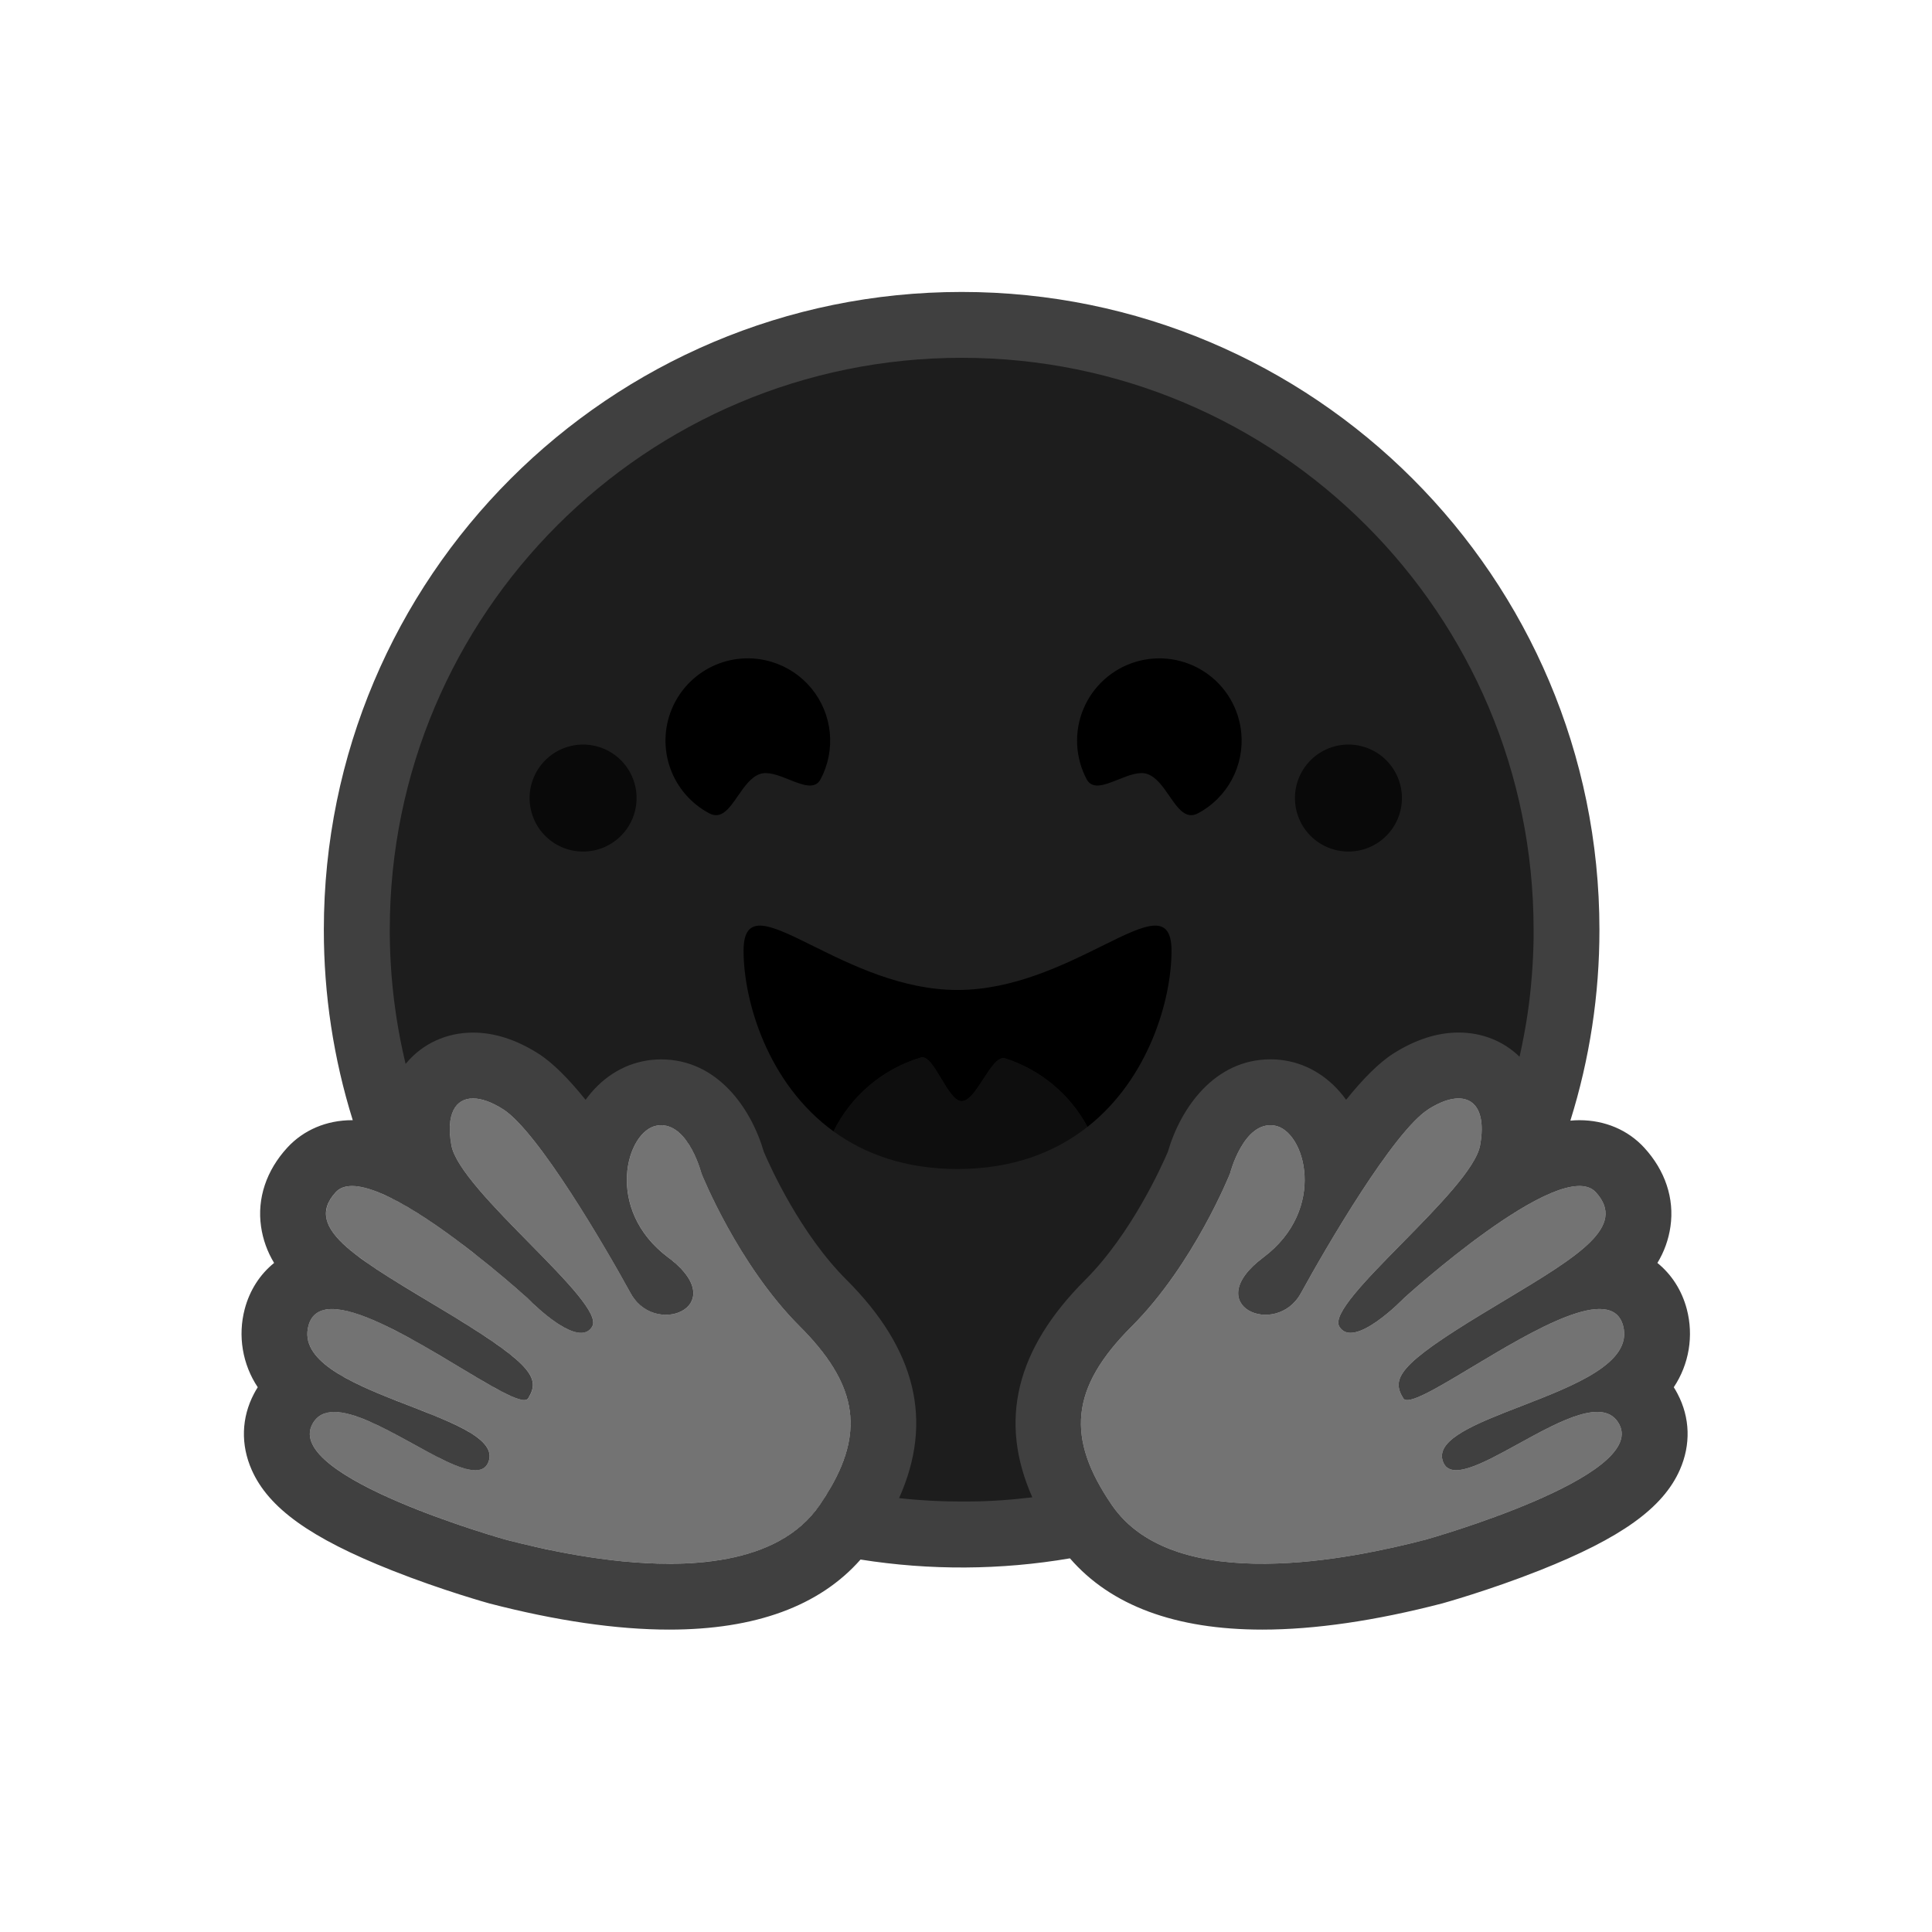
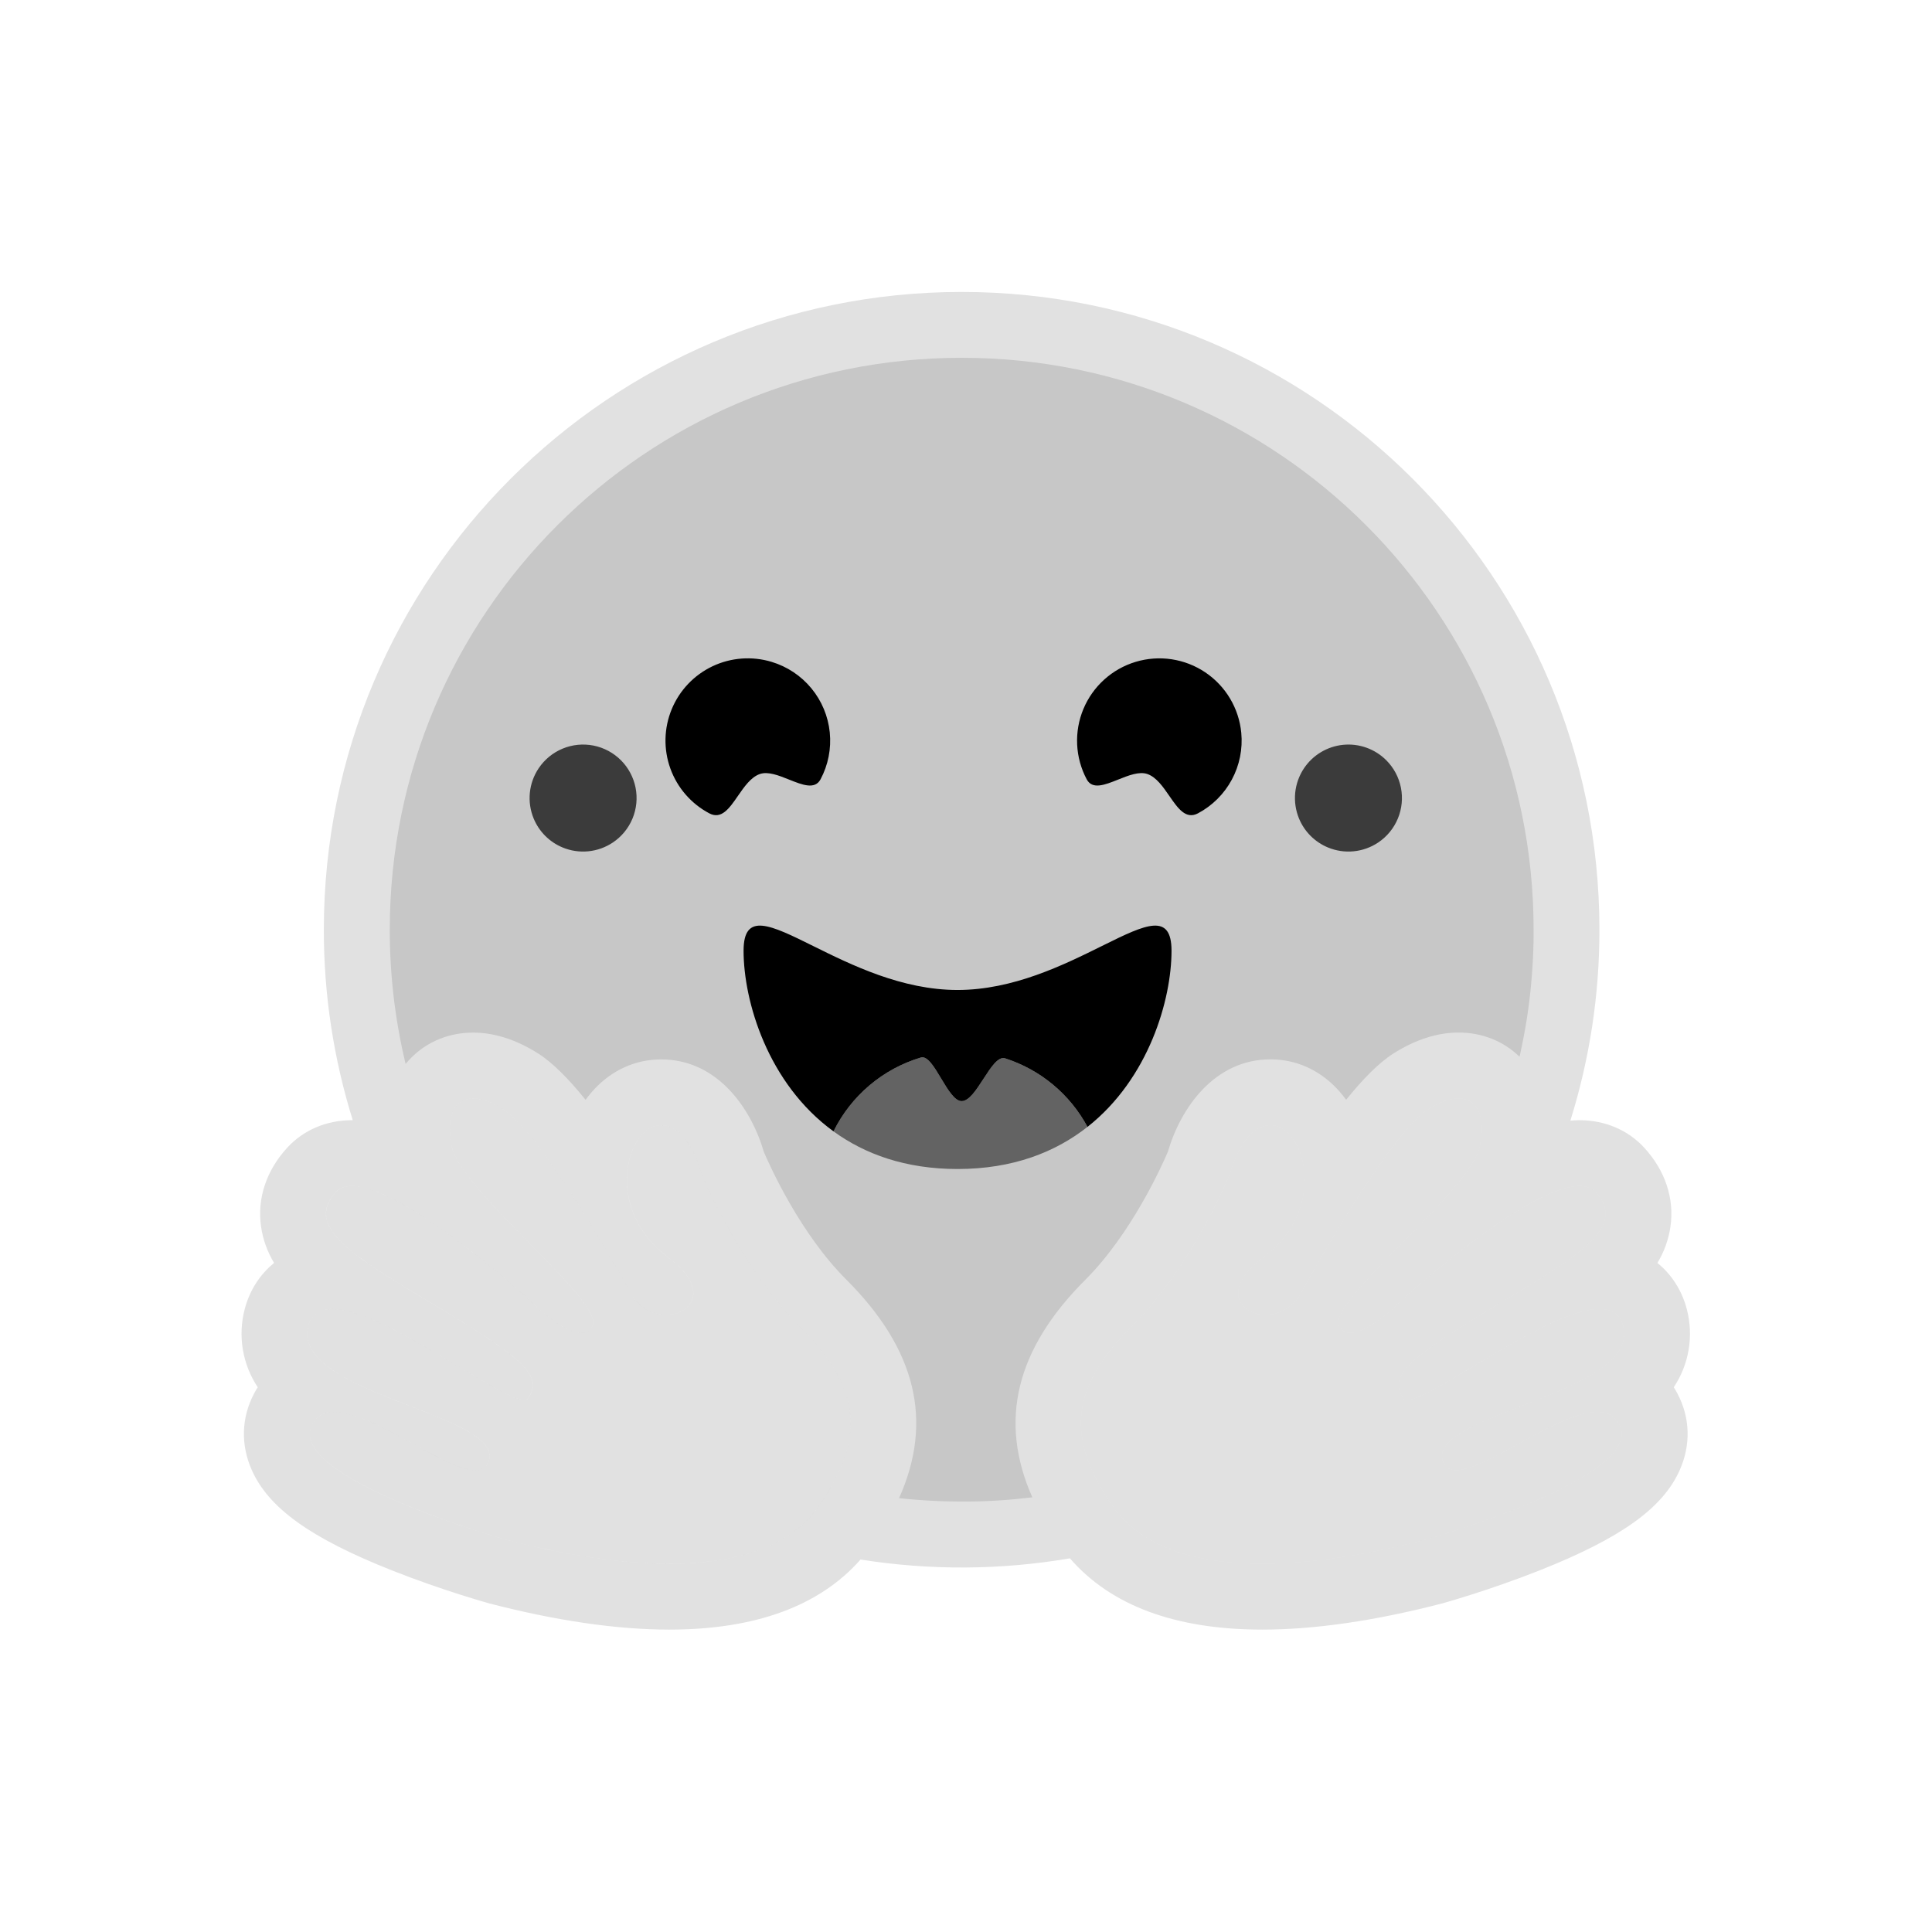
<svg xmlns="http://www.w3.org/2000/svg" viewBox="0 0 24 24">
  <g transform="scale(0.09375)">
-     <path fill="currentColor" fill-opacity="0.75" d="M221.784 183.816C222.786 182.312 223.458 180.613 223.756 178.831C224.053 177.048 223.97 175.223 223.512 173.475C222.848 170.952 221.476 168.854 219.615 167.347C220.512 165.873 221.1 164.233 221.344 162.525C221.881 158.811 220.648 155.103 217.874 152.079C215.716 149.726 212.662 148.431 209.282 148.431C208.889 148.431 208.489 148.452 208.081 148.492C210.643 140.304 211.942 131.774 211.933 123.195C211.933 76.523 174.097 38.685 127.424 38.685C80.75 38.685 42.91 76.519 42.91 123.195C42.901 131.752 44.194 140.261 46.742 148.43H46.652C43.272 148.43 40.219 149.724 38.06 152.077C35.287 155.098 34.053 158.81 34.59 162.523C34.835 164.231 35.423 165.872 36.32 167.346C34.458 168.852 33.086 170.95 32.422 173.473C31.964 175.222 31.882 177.047 32.18 178.83C32.478 180.612 33.15 182.312 34.152 183.816C33.974 184.094 33.81 184.381 33.655 184.676C31.985 187.847 31.877 191.43 33.352 194.767C35.588 199.824 41.142 203.808 51.929 208.085C58.636 210.745 64.779 212.446 64.833 212.461C73.705 214.762 81.729 215.931 88.675 215.931C100.081 215.931 108.591 212.811 114.026 206.647C123.222 208.106 132.594 208.052 141.773 206.489C147.201 212.757 155.76 215.931 167.262 215.931C174.208 215.931 182.232 214.762 191.103 212.461C191.158 212.446 197.298 210.745 204.008 208.085C214.795 203.808 220.35 199.824 222.585 194.767C224.059 191.43 223.952 187.847 222.281 184.676C222.129 184.379 221.961 184.091 221.784 183.816ZM110.137 196.997C109.669 197.815 109.168 198.614 108.635 199.391C107.23 201.448 105.382 203.02 103.237 204.188C99.137 206.424 93.947 207.205 88.675 207.205C80.346 207.205 71.808 205.256 67.023 204.015C66.787 203.954 37.689 195.735 41.373 188.739C41.993 187.562 43.013 187.092 44.298 187.092C49.485 187.092 58.93 194.816 62.989 194.816C63.896 194.816 64.536 194.43 64.797 193.488C66.527 187.284 38.504 184.676 40.864 175.692C41.28 174.102 42.41 173.456 43.998 173.456C50.856 173.455 66.248 185.516 69.467 185.516C69.714 185.516 69.891 185.443 69.987 185.291C70.001 185.268 70.015 185.246 70.028 185.222C71.539 182.727 70.672 180.913 60.321 174.573L59.327 173.968C47.936 167.074 39.941 162.925 44.488 157.975C45.011 157.404 45.753 157.151 46.654 157.151C47.722 157.151 49.015 157.508 50.439 158.108C56.455 160.645 64.793 167.564 68.276 170.581C68.824 171.057 69.368 171.538 69.909 172.022C69.909 172.022 74.319 176.608 76.985 176.608C77.599 176.608 78.12 176.366 78.473 175.768C80.364 172.58 60.91 157.838 59.813 151.755C59.069 147.634 60.335 145.546 62.675 145.546C63.788 145.546 65.146 146.02 66.645 146.971C71.295 149.922 80.273 165.35 83.56 171.352C84.662 173.363 86.543 174.213 88.238 174.213C91.601 174.213 94.23 170.87 88.546 166.622C80.003 160.23 83.001 149.782 87.078 149.139C87.252 149.111 87.428 149.097 87.603 149.097C91.311 149.097 92.946 155.486 92.946 155.486C92.946 155.486 97.74 167.524 105.975 175.753C113.447 183.222 114.491 189.351 110.137 196.997ZM147.303 199.391C141.301 190.59 141.727 183.984 149.962 175.754C158.197 167.523 162.99 155.487 162.99 155.487C162.99 155.487 164.779 148.496 168.859 149.138C172.939 149.78 175.932 160.227 167.39 166.622C158.847 173.017 169.089 177.353 172.377 171.352C175.666 165.35 184.637 149.923 189.291 146.972C193.945 144.021 197.22 145.675 196.122 151.757C195.578 154.776 190.509 159.929 185.774 164.744C180.97 169.628 176.509 174.163 177.462 175.768C179.355 178.955 186.027 172.019 186.027 172.019C186.027 172.019 206.902 153.022 211.448 157.973C215.637 162.535 209.176 166.415 199.219 172.394C198.348 172.917 197.478 173.441 196.609 173.966C185.218 180.862 184.332 182.681 185.948 185.289C186.546 186.254 190.359 183.964 195.048 181.149C203.044 176.349 213.586 170.019 215.075 175.685C216.364 180.588 208.607 183.592 201.573 186.317C195.713 188.587 190.353 190.663 191.141 193.481C191.957 196.402 196.385 193.965 201.225 191.301C206.66 188.31 212.616 185.032 214.564 188.732C218.248 195.726 189.15 203.947 188.915 204.007C179.515 206.453 155.643 211.619 147.303 199.391Z" />
-     <path fill="currentColor" fill-opacity="0.55" fill-rule="evenodd" clip-rule="evenodd" d="M203.21 123.685V123.194C203.21 81.34 169.292 47.411 127.435 47.411C85.579 47.411 51.648 81.342 51.648 123.194V123.358C51.646 123.467 51.645 123.576 51.648 123.685C51.653 123.848 51.655 124.011 51.653 124.174L51.658 124.534L51.661 124.663C51.661 124.723 51.663 124.782 51.665 124.842C51.668 124.937 51.67 125.033 51.67 125.128L51.681 125.517L51.697 125.974L51.702 126.124L51.722 126.597V126.62C51.73 126.805 51.74 126.989 51.749 127.173L51.75 127.187C51.76 127.375 51.77 127.564 51.782 127.753C51.792 127.927 51.802 128.101 51.815 128.275L51.817 128.306C51.826 128.455 51.836 128.605 51.847 128.754L51.85 128.794L51.883 129.226L51.886 129.254C51.892 129.338 51.898 129.422 51.906 129.503C51.966 130.224 52.035 130.945 52.115 131.664L52.12 131.709L52.181 132.238L52.249 132.793L52.299 133.17L52.322 133.347C52.375 133.755 52.433 134.162 52.495 134.568L52.499 134.595L52.558 134.979C52.843 136.808 53.197 138.626 53.618 140.429L53.623 140.451L53.655 140.586L53.746 140.971L53.802 140.904C56.002 138.274 59.158 136.824 62.689 136.824C65.519 136.824 68.422 137.76 71.332 139.605C73.262 140.831 75.396 143.002 77.592 145.733C79.624 142.911 82.472 141.035 85.73 140.523C86.351 140.425 86.979 140.376 87.608 140.375C95.044 140.375 99.523 146.828 101.215 152.633C102.051 154.594 106.08 163.526 112.156 169.568C121.392 178.795 123.703 188.316 119.132 198.511H119.148C119.459 198.546 119.772 198.578 120.087 198.607C120.274 198.625 120.46 198.643 120.648 198.659L120.714 198.665L121.127 198.7L121.507 198.73C121.869 198.758 122.232 198.784 122.596 198.807L122.885 198.824L123.114 198.838L123.256 198.846L123.703 198.869L123.825 198.874L124.294 198.895L124.816 198.915L125.235 198.927L125.305 198.929C125.394 198.933 125.483 198.936 125.572 198.936L125.668 198.939C126.258 198.953 126.847 198.96 127.437 198.959H128.063L128.51 198.954C128.62 198.949 128.729 198.949 128.84 198.949H129.014L129.165 198.945C129.224 198.943 129.283 198.941 129.343 198.941H129.522L129.873 198.932L130.401 198.914L130.982 198.888C131.15 198.882 131.316 198.873 131.482 198.865L131.661 198.854L131.927 198.84L132.083 198.831L132.201 198.823L132.738 198.788L133.274 198.749L133.761 198.71L134.103 198.681L134.479 198.647C135.107 198.591 135.733 198.525 136.359 198.45L136.786 198.399C132.287 188.247 134.616 178.767 143.813 169.577C149.876 163.519 153.905 154.587 154.745 152.625C156.438 146.821 160.914 140.368 168.352 140.368C168.981 140.368 169.61 140.418 170.231 140.516C173.486 141.028 176.334 142.904 178.369 145.726C180.566 142.996 182.699 140.823 184.63 139.597C187.539 137.753 190.445 136.817 193.272 136.817C196.388 136.817 199.212 137.947 201.345 140.02C201.384 139.851 201.422 139.682 201.459 139.512L201.568 139.006C201.607 138.821 201.646 138.636 201.683 138.451C201.749 138.124 201.815 137.797 201.878 137.467C201.944 137.125 202.007 136.781 202.067 136.437L202.098 136.251C202.117 136.141 202.135 136.031 202.156 135.92C202.19 135.748 202.218 135.576 202.246 135.402L202.257 135.336L202.328 134.883L202.398 134.424V134.42C202.449 134.081 202.497 133.742 202.542 133.403L202.553 133.319L202.616 132.841L202.667 132.433L202.757 131.629L202.792 131.306L202.801 131.218C202.82 131.044 202.838 130.87 202.854 130.696V130.682C202.867 130.544 202.881 130.405 202.893 130.266C202.964 129.478 203.024 128.686 203.072 127.891C203.081 127.761 203.088 127.63 203.096 127.499V127.493L203.122 127.002L203.128 126.892C203.144 126.56 203.158 126.228 203.169 125.896V125.884L203.174 125.754C203.179 125.645 203.183 125.535 203.183 125.425L203.185 125.381C203.189 125.278 203.193 125.172 203.193 125.067L203.196 124.977C203.199 124.872 203.202 124.768 203.202 124.663L203.204 124.574C203.207 124.441 203.21 124.307 203.21 124.174V123.685ZM108.638 199.391C114.64 190.59 114.214 183.984 105.98 175.754C97.744 167.523 92.951 155.487 92.951 155.487C92.951 155.487 91.162 148.496 87.082 149.138C83.002 149.78 80.009 160.227 88.552 166.622C97.094 173.017 86.852 177.353 83.564 171.352C80.276 165.35 71.299 149.923 66.645 146.972C61.991 144.021 58.718 145.675 59.815 151.757C60.36 154.776 65.428 159.929 70.163 164.743C74.967 169.627 79.428 174.163 78.474 175.768C76.581 178.955 69.914 172.023 69.914 172.023C69.914 172.023 49.038 153.025 44.494 157.976C40.304 162.539 46.765 166.418 56.721 172.397C57.567 172.905 58.439 173.429 59.332 173.969C70.723 180.865 71.609 182.684 69.992 185.293C69.395 186.257 65.582 183.968 60.892 181.153C52.897 176.352 42.355 170.023 40.866 175.688C39.578 180.591 47.334 183.595 54.368 186.32C60.228 188.59 65.588 190.666 64.799 193.484C63.982 196.406 59.553 193.969 54.712 191.305C49.277 188.314 43.322 185.038 41.373 188.735C37.69 195.725 66.783 203.954 67.023 204.015C76.423 206.453 100.295 211.619 108.638 199.391ZM147.303 199.391C141.301 190.59 141.727 183.984 149.962 175.754C158.197 167.523 162.99 155.487 162.99 155.487C162.99 155.487 164.779 148.496 168.859 149.138C172.939 149.78 175.932 160.227 167.39 166.622C158.847 173.017 169.089 177.353 172.377 171.352C175.666 165.35 184.637 149.923 189.291 146.972C193.945 144.021 197.22 145.675 196.122 151.757C195.578 154.776 190.509 159.929 185.774 164.744C180.97 169.628 176.509 174.163 177.462 175.768C179.355 178.955 186.027 172.019 186.027 172.019C186.027 172.019 206.902 153.022 211.448 157.973C215.637 162.535 209.176 166.415 199.219 172.394C198.348 172.917 197.478 173.441 196.609 173.966C185.218 180.862 184.332 182.681 185.948 185.289C186.546 186.254 190.359 183.964 195.048 181.149C203.044 176.349 213.586 170.019 215.075 175.685C216.364 180.588 208.607 183.592 201.573 186.317C195.713 188.587 190.353 190.663 191.141 193.481C191.957 196.402 196.385 193.965 201.225 191.301C206.66 188.31 212.616 185.032 214.564 188.732C218.248 195.726 189.15 203.947 188.915 204.007C179.515 206.453 155.643 211.619 147.303 199.391Z" />
+     <path fill="currentColor" fill-opacity="0.12" d="M221.784 183.816C222.786 182.312 223.458 180.613 223.756 178.831C224.053 177.048 223.97 175.223 223.512 173.475C222.848 170.952 221.476 168.854 219.615 167.347C220.512 165.873 221.1 164.233 221.344 162.525C221.881 158.811 220.648 155.103 217.874 152.079C215.716 149.726 212.662 148.431 209.282 148.431C208.889 148.431 208.489 148.452 208.081 148.492C210.643 140.304 211.942 131.774 211.933 123.195C211.933 76.523 174.097 38.685 127.424 38.685C80.75 38.685 42.91 76.519 42.91 123.195C42.901 131.752 44.194 140.261 46.742 148.43H46.652C43.272 148.43 40.219 149.724 38.06 152.077C35.287 155.098 34.053 158.81 34.59 162.523C34.835 164.231 35.423 165.872 36.32 167.346C34.458 168.852 33.086 170.95 32.422 173.473C31.964 175.222 31.882 177.047 32.18 178.83C32.478 180.612 33.15 182.312 34.152 183.816C33.974 184.094 33.81 184.381 33.655 184.676C31.985 187.847 31.877 191.43 33.352 194.767C35.588 199.824 41.142 203.808 51.929 208.085C58.636 210.745 64.779 212.446 64.833 212.461C73.705 214.762 81.729 215.931 88.675 215.931C100.081 215.931 108.591 212.811 114.026 206.647C123.222 208.106 132.594 208.052 141.773 206.489C147.201 212.757 155.76 215.931 167.262 215.931C174.208 215.931 182.232 214.762 191.103 212.461C191.158 212.446 197.298 210.745 204.008 208.085C214.795 203.808 220.35 199.824 222.585 194.767C224.059 191.43 223.952 187.847 222.281 184.676C222.129 184.379 221.961 184.091 221.784 183.816ZM110.137 196.997C109.669 197.815 109.168 198.614 108.635 199.391C107.23 201.448 105.382 203.02 103.237 204.188C99.137 206.424 93.947 207.205 88.675 207.205C80.346 207.205 71.808 205.256 67.023 204.015C66.787 203.954 37.689 195.735 41.373 188.739C41.993 187.562 43.013 187.092 44.298 187.092C49.485 187.092 58.93 194.816 62.989 194.816C63.896 194.816 64.536 194.43 64.797 193.488C66.527 187.284 38.504 184.676 40.864 175.692C41.28 174.102 42.41 173.456 43.998 173.456C50.856 173.455 66.248 185.516 69.467 185.516C69.714 185.516 69.891 185.443 69.987 185.291C70.001 185.268 70.015 185.246 70.028 185.222C71.539 182.727 70.672 180.913 60.321 174.573L59.327 173.968C47.936 167.074 39.941 162.925 44.488 157.975C45.011 157.404 45.753 157.151 46.654 157.151C47.722 157.151 49.015 157.508 50.439 158.108C56.455 160.645 64.793 167.564 68.276 170.581C68.824 171.057 69.368 171.538 69.909 172.022C69.909 172.022 74.319 176.608 76.985 176.608C77.599 176.608 78.12 176.366 78.473 175.768C80.364 172.58 60.91 157.838 59.813 151.755C59.069 147.634 60.335 145.546 62.675 145.546C63.788 145.546 65.146 146.02 66.645 146.971C71.295 149.922 80.273 165.35 83.56 171.352C84.662 173.363 86.543 174.213 88.238 174.213C91.601 174.213 94.23 170.87 88.546 166.622C80.003 160.23 83.001 149.782 87.078 149.139C87.252 149.111 87.428 149.097 87.603 149.097C91.311 149.097 92.946 155.486 92.946 155.486C92.946 155.486 97.74 167.524 105.975 175.753C113.447 183.222 114.491 189.351 110.137 196.997ZM147.303 199.391C141.301 190.59 141.727 183.984 149.962 175.754C158.197 167.523 162.99 155.487 162.99 155.487C162.99 155.487 164.779 148.496 168.859 149.138C172.939 149.78 175.932 160.227 167.39 166.622C158.847 173.017 169.089 177.353 172.377 171.352C175.666 165.35 184.637 149.923 189.291 146.972C193.945 144.021 197.22 145.675 196.122 151.757C195.578 154.776 190.509 159.929 185.774 164.744C180.97 169.628 176.509 174.163 177.462 175.768C179.355 178.955 186.027 172.019 186.027 172.019C186.027 172.019 206.902 153.022 211.448 157.973C215.637 162.535 209.176 166.415 199.219 172.394C198.348 172.917 197.478 173.441 196.609 173.966C185.218 180.862 184.332 182.681 185.948 185.289C186.546 186.254 190.359 183.964 195.048 181.149C203.044 176.349 213.586 170.019 215.075 175.685C216.364 180.588 208.607 183.592 201.573 186.317C195.713 188.587 190.353 190.663 191.141 193.481C191.957 196.402 196.385 193.965 201.225 191.301C206.66 188.31 212.616 185.032 214.564 188.732C218.248 195.726 189.15 203.947 188.915 204.007C179.515 206.453 155.643 211.619 147.303 199.391Z" />
+     <path fill="currentColor" fill-opacity="0.12" fill-rule="evenodd" clip-rule="evenodd" d="M203.21 123.685V123.194C203.21 81.34 169.292 47.411 127.435 47.411C85.579 47.411 51.648 81.342 51.648 123.194V123.358C51.646 123.467 51.645 123.576 51.648 123.685C51.653 123.848 51.655 124.011 51.653 124.174L51.658 124.534L51.661 124.663C51.661 124.723 51.663 124.782 51.665 124.842C51.668 124.937 51.67 125.033 51.67 125.128L51.681 125.517L51.697 125.974L51.702 126.124L51.722 126.597V126.62C51.73 126.805 51.74 126.989 51.749 127.173L51.75 127.187C51.76 127.375 51.77 127.564 51.782 127.753C51.792 127.927 51.802 128.101 51.815 128.275L51.817 128.306C51.826 128.455 51.836 128.605 51.847 128.754L51.85 128.794L51.883 129.226L51.886 129.254C51.892 129.338 51.898 129.422 51.906 129.503C51.966 130.224 52.035 130.945 52.115 131.664L52.12 131.709L52.181 132.238L52.249 132.793L52.299 133.17L52.322 133.347C52.375 133.755 52.433 134.162 52.495 134.568L52.499 134.595L52.558 134.979C52.843 136.808 53.197 138.626 53.618 140.429L53.623 140.451L53.655 140.586L53.746 140.971L53.802 140.904C56.002 138.274 59.158 136.824 62.689 136.824C65.519 136.824 68.422 137.76 71.332 139.605C73.262 140.831 75.396 143.002 77.592 145.733C79.624 142.911 82.472 141.035 85.73 140.523C86.351 140.425 86.979 140.376 87.608 140.375C95.044 140.375 99.523 146.828 101.215 152.633C102.051 154.594 106.08 163.526 112.156 169.568C121.392 178.795 123.703 188.316 119.132 198.511H119.148C119.459 198.546 119.772 198.578 120.087 198.607C120.274 198.625 120.46 198.643 120.648 198.659L120.714 198.665L121.127 198.7L121.507 198.73C121.869 198.758 122.232 198.784 122.596 198.807L122.885 198.824L123.114 198.838L123.256 198.846L123.703 198.869L123.825 198.874L124.294 198.895L124.816 198.915L125.235 198.927L125.305 198.929C125.394 198.933 125.483 198.936 125.572 198.936L125.668 198.939C126.258 198.953 126.847 198.96 127.437 198.959H128.063L128.51 198.954C128.62 198.949 128.729 198.949 128.84 198.949H129.014L129.165 198.945C129.224 198.943 129.283 198.941 129.343 198.941H129.522L129.873 198.932L130.401 198.914L130.982 198.888C131.15 198.882 131.316 198.873 131.482 198.865L131.661 198.854L131.927 198.84L132.083 198.831L132.201 198.823L132.738 198.788L133.274 198.749L133.761 198.71L134.103 198.681L134.479 198.647C135.107 198.591 135.733 198.525 136.359 198.45L136.786 198.399C132.287 188.247 134.616 178.767 143.813 169.577C149.876 163.519 153.905 154.587 154.745 152.625C156.438 146.821 160.914 140.368 168.352 140.368C168.981 140.368 169.61 140.418 170.231 140.516C173.486 141.028 176.334 142.904 178.369 145.726C180.566 142.996 182.699 140.823 184.63 139.597C187.539 137.753 190.445 136.817 193.272 136.817C196.388 136.817 199.212 137.947 201.345 140.02C201.384 139.851 201.422 139.682 201.459 139.512L201.568 139.006C201.607 138.821 201.646 138.636 201.683 138.451C201.749 138.124 201.815 137.797 201.878 137.467C201.944 137.125 202.007 136.781 202.067 136.437L202.098 136.251C202.117 136.141 202.135 136.031 202.156 135.92C202.19 135.748 202.218 135.576 202.246 135.402L202.257 135.336L202.328 134.883L202.398 134.424V134.42C202.449 134.081 202.497 133.742 202.542 133.403L202.553 133.319L202.616 132.841L202.667 132.433L202.757 131.629L202.792 131.306L202.801 131.218C202.82 131.044 202.838 130.87 202.854 130.696V130.682C202.867 130.544 202.881 130.405 202.893 130.266C202.964 129.478 203.024 128.686 203.072 127.891C203.081 127.761 203.088 127.63 203.096 127.499V127.493L203.122 127.002L203.128 126.892C203.144 126.56 203.158 126.228 203.169 125.896V125.884L203.174 125.754C203.179 125.645 203.183 125.535 203.183 125.425L203.185 125.381C203.189 125.278 203.193 125.172 203.193 125.067L203.196 124.977C203.199 124.872 203.202 124.768 203.202 124.663L203.204 124.574C203.207 124.441 203.21 124.307 203.21 124.174V123.685ZM108.638 199.391C114.64 190.59 114.214 183.984 105.98 175.754C97.744 167.523 92.951 155.487 92.951 155.487C92.951 155.487 91.162 148.496 87.082 149.138C83.002 149.78 80.009 160.227 88.552 166.622C97.094 173.017 86.852 177.353 83.564 171.352C80.276 165.35 71.299 149.923 66.645 146.972C61.991 144.021 58.718 145.675 59.815 151.757C60.36 154.776 65.428 159.929 70.163 164.743C74.967 169.627 79.428 174.163 78.474 175.768C76.581 178.955 69.914 172.023 69.914 172.023C69.914 172.023 49.038 153.025 44.494 157.976C40.304 162.539 46.765 166.418 56.721 172.397C57.567 172.905 58.439 173.429 59.332 173.969C70.723 180.865 71.609 182.684 69.992 185.293C69.395 186.257 65.582 183.968 60.892 181.153C52.897 176.352 42.355 170.023 40.866 175.688C39.578 180.591 47.334 183.595 54.368 186.32C60.228 188.59 65.588 190.666 64.799 193.484C63.982 196.406 59.553 193.969 54.712 191.305C49.277 188.314 43.322 185.038 41.373 188.735C37.69 195.725 66.783 203.954 67.023 204.015C76.423 206.453 100.295 211.619 108.638 199.391ZM147.303 199.391C141.301 190.59 141.727 183.984 149.962 175.754C158.197 167.523 162.99 155.487 162.99 155.487C162.99 155.487 164.779 148.496 168.859 149.138C172.939 149.78 175.932 160.227 167.39 166.622C158.847 173.017 169.089 177.353 172.377 171.352C175.666 165.35 184.637 149.923 189.291 146.972C193.945 144.021 197.22 145.675 196.122 151.757C195.578 154.776 190.509 159.929 185.774 164.744C180.97 169.628 176.509 174.163 177.462 175.768C179.355 178.955 186.027 172.019 186.027 172.019C186.027 172.019 206.902 153.022 211.448 157.973C215.637 162.535 209.176 166.415 199.219 172.394C198.348 172.917 197.478 173.441 196.609 173.966C185.218 180.862 184.332 182.681 185.948 185.289C186.546 186.254 190.359 183.964 195.048 181.149C203.044 176.349 213.586 170.019 215.075 175.685C216.364 180.588 208.607 183.592 201.573 186.317C195.713 188.587 190.353 190.663 191.141 193.481C191.957 196.402 196.385 193.965 201.225 191.301C206.66 188.31 212.616 185.032 214.564 188.732C218.248 195.726 189.15 203.947 188.915 204.007C179.515 206.453 155.643 211.619 147.303 199.391Z" />
    <path fill="currentColor" fill-rule="evenodd" clip-rule="evenodd" d="M152.047 102.567C153.229 102.985 154.108 104.257 154.944 105.468C156.074 107.104 157.126 108.627 158.74 107.769C160.644 106.756 162.205 105.202 163.225 103.302C164.246 101.402 164.681 99.243 164.475 97.096C164.321 95.491 163.813 93.94 162.987 92.555C162.161 91.17 161.038 89.985 159.7 89.086C158.361 88.187 156.839 87.597 155.245 87.357C153.65 87.117 152.022 87.234 150.478 87.699C148.934 88.164 147.513 88.965 146.316 90.046C145.119 91.126 144.176 92.458 143.556 93.946C142.936 95.434 142.653 97.041 142.728 98.652C142.804 100.263 143.235 101.836 143.992 103.26C144.74 104.667 146.4 104.003 148.152 103.302C149.525 102.753 150.956 102.181 152.047 102.567ZM100.672 102.567C99.49 102.985 98.611 104.258 97.775 105.468C96.645 107.105 95.592 108.627 93.979 107.769C91.585 106.501 89.748 104.386 88.828 101.838C87.907 99.29 87.969 96.49 89.001 93.984C90.032 91.479 91.96 89.447 94.408 88.285C96.856 87.124 99.649 86.916 102.242 87.701C104.307 88.323 106.141 89.543 107.513 91.207C108.885 92.87 109.732 94.903 109.949 97.049C110.165 99.195 109.74 101.356 108.728 103.26C107.979 104.667 106.319 104.003 104.567 103.303C103.193 102.753 101.764 102.181 100.672 102.567ZM144.099 149.318C152.242 142.903 155.233 132.429 155.233 125.977C155.233 120.877 151.802 122.482 146.309 125.202L145.999 125.355C140.957 127.852 134.245 131.177 126.877 131.177C119.508 131.177 112.796 127.852 107.755 125.354C102.084 122.545 98.527 120.783 98.527 125.978C98.527 132.634 101.709 143.563 110.443 149.912C111.596 147.573 113.219 145.497 115.211 143.813C117.202 142.129 119.52 140.874 122.018 140.126C122.89 139.866 123.788 141.367 124.707 142.904C125.594 144.386 126.501 145.902 127.423 145.902C128.406 145.902 129.371 144.408 130.314 142.95C131.299 141.425 132.26 139.94 133.189 140.237C137.864 141.738 141.775 144.993 144.099 149.318Z" />
    <path fill="currentColor" fill-opacity="0.5" d="M144.097 149.317C139.856 152.659 134.219 154.9 126.878 154.9C119.981 154.9 114.587 152.922 110.443 149.911C111.596 147.572 113.219 145.495 115.211 143.812C117.202 142.128 119.52 140.873 122.018 140.125C123.73 139.614 125.545 145.901 127.423 145.901C129.433 145.901 131.37 139.655 133.189 140.236C137.863 141.738 141.773 144.993 144.097 149.317Z" />
    <path fill="currentColor" fill-opacity="0.7" fill-rule="evenodd" clip-rule="evenodd" d="M81.2 111.64C80.231 112.288 79.117 112.687 77.957 112.801C76.797 112.916 75.627 112.742 74.55 112.295C73.689 111.94 72.907 111.418 72.249 110.759C71.59 110.101 71.068 109.319 70.713 108.458C70.267 107.381 70.094 106.211 70.208 105.051C70.323 103.891 70.722 102.777 71.37 101.808C72.149 100.642 73.256 99.733 74.551 99.197C75.847 98.66 77.272 98.52 78.647 98.793C80.022 99.067 81.285 99.743 82.276 100.734C83.267 101.726 83.942 102.99 84.215 104.365C84.488 105.74 84.348 107.165 83.811 108.46C83.275 109.755 82.365 110.861 81.2 111.64ZM182.613 111.64C181.644 112.288 180.53 112.687 179.37 112.801C178.209 112.916 177.039 112.742 175.962 112.295C175.101 111.939 174.319 111.418 173.661 110.759C173.003 110.101 172.481 109.319 172.125 108.458C171.68 107.381 171.507 106.211 171.621 105.051C171.736 103.891 172.135 102.777 172.782 101.808C173.364 100.936 174.133 100.205 175.032 99.666C175.931 99.127 176.938 98.794 177.981 98.692C179.025 98.589 180.078 98.719 181.064 99.073C182.051 99.426 182.947 99.994 183.688 100.736C184.68 101.727 185.355 102.99 185.628 104.365C185.902 105.74 185.761 107.165 185.224 108.46C184.687 109.755 183.779 110.861 182.613 111.64Z" />
  </g>
</svg>
